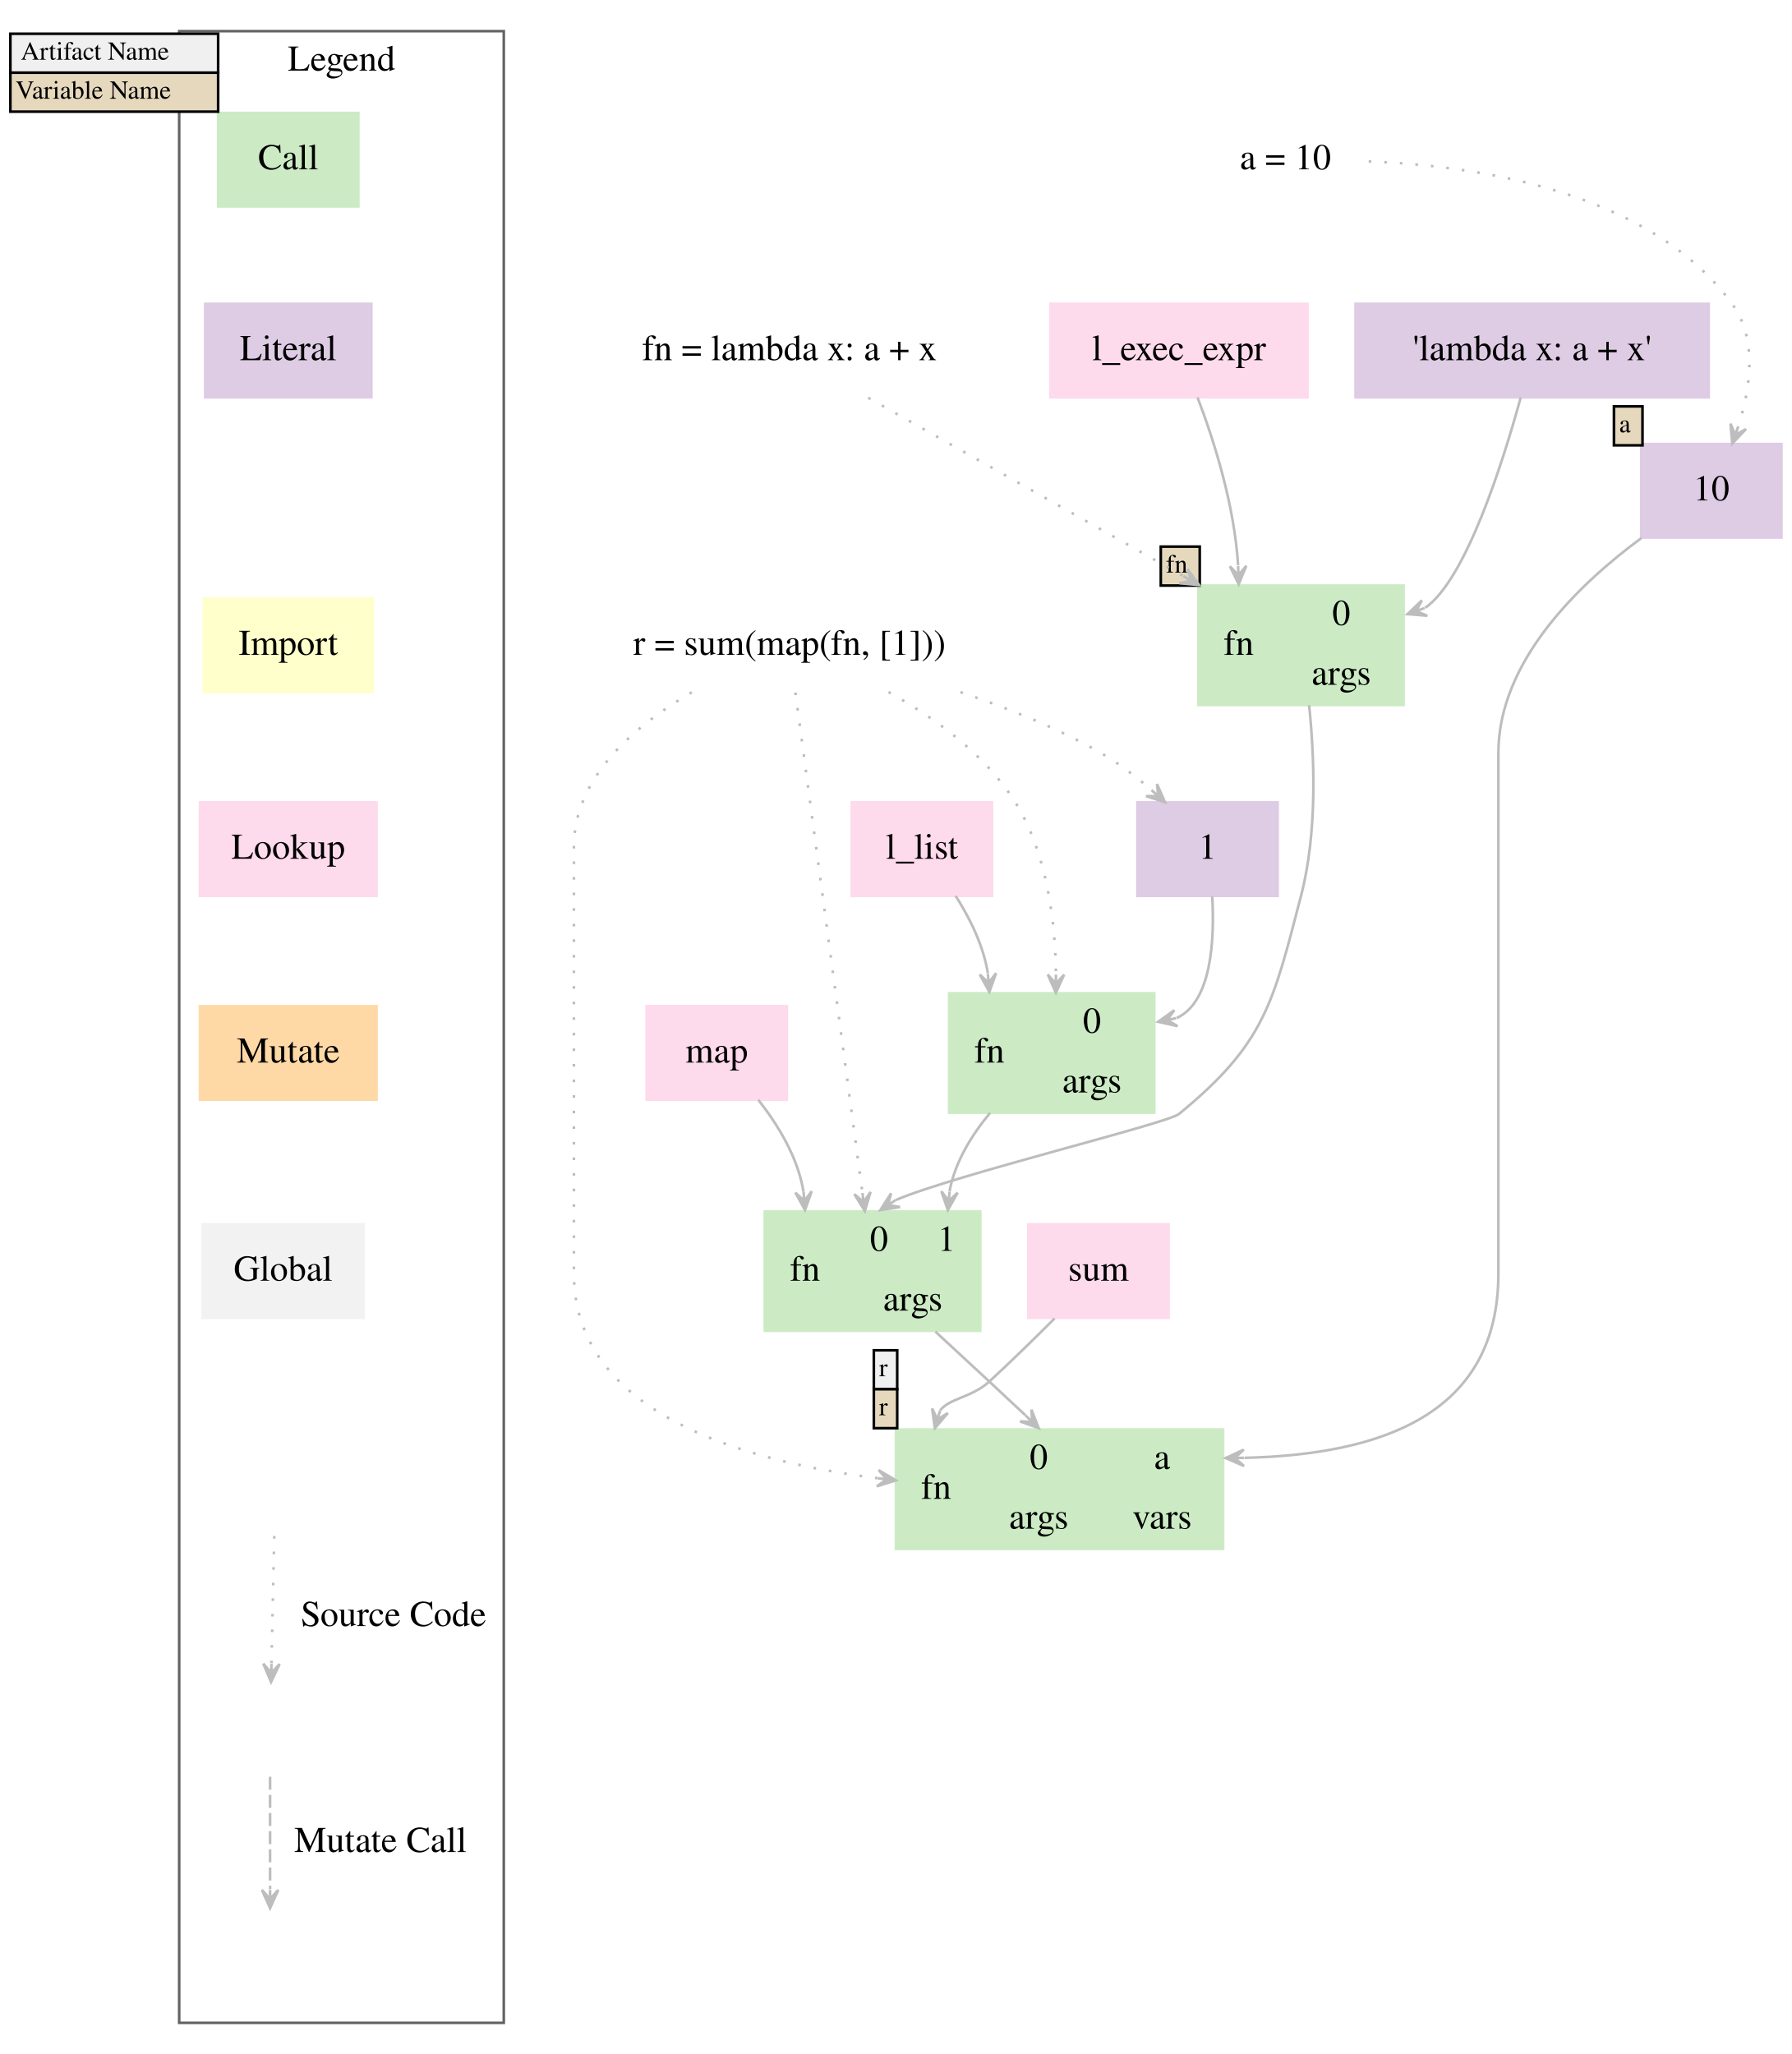
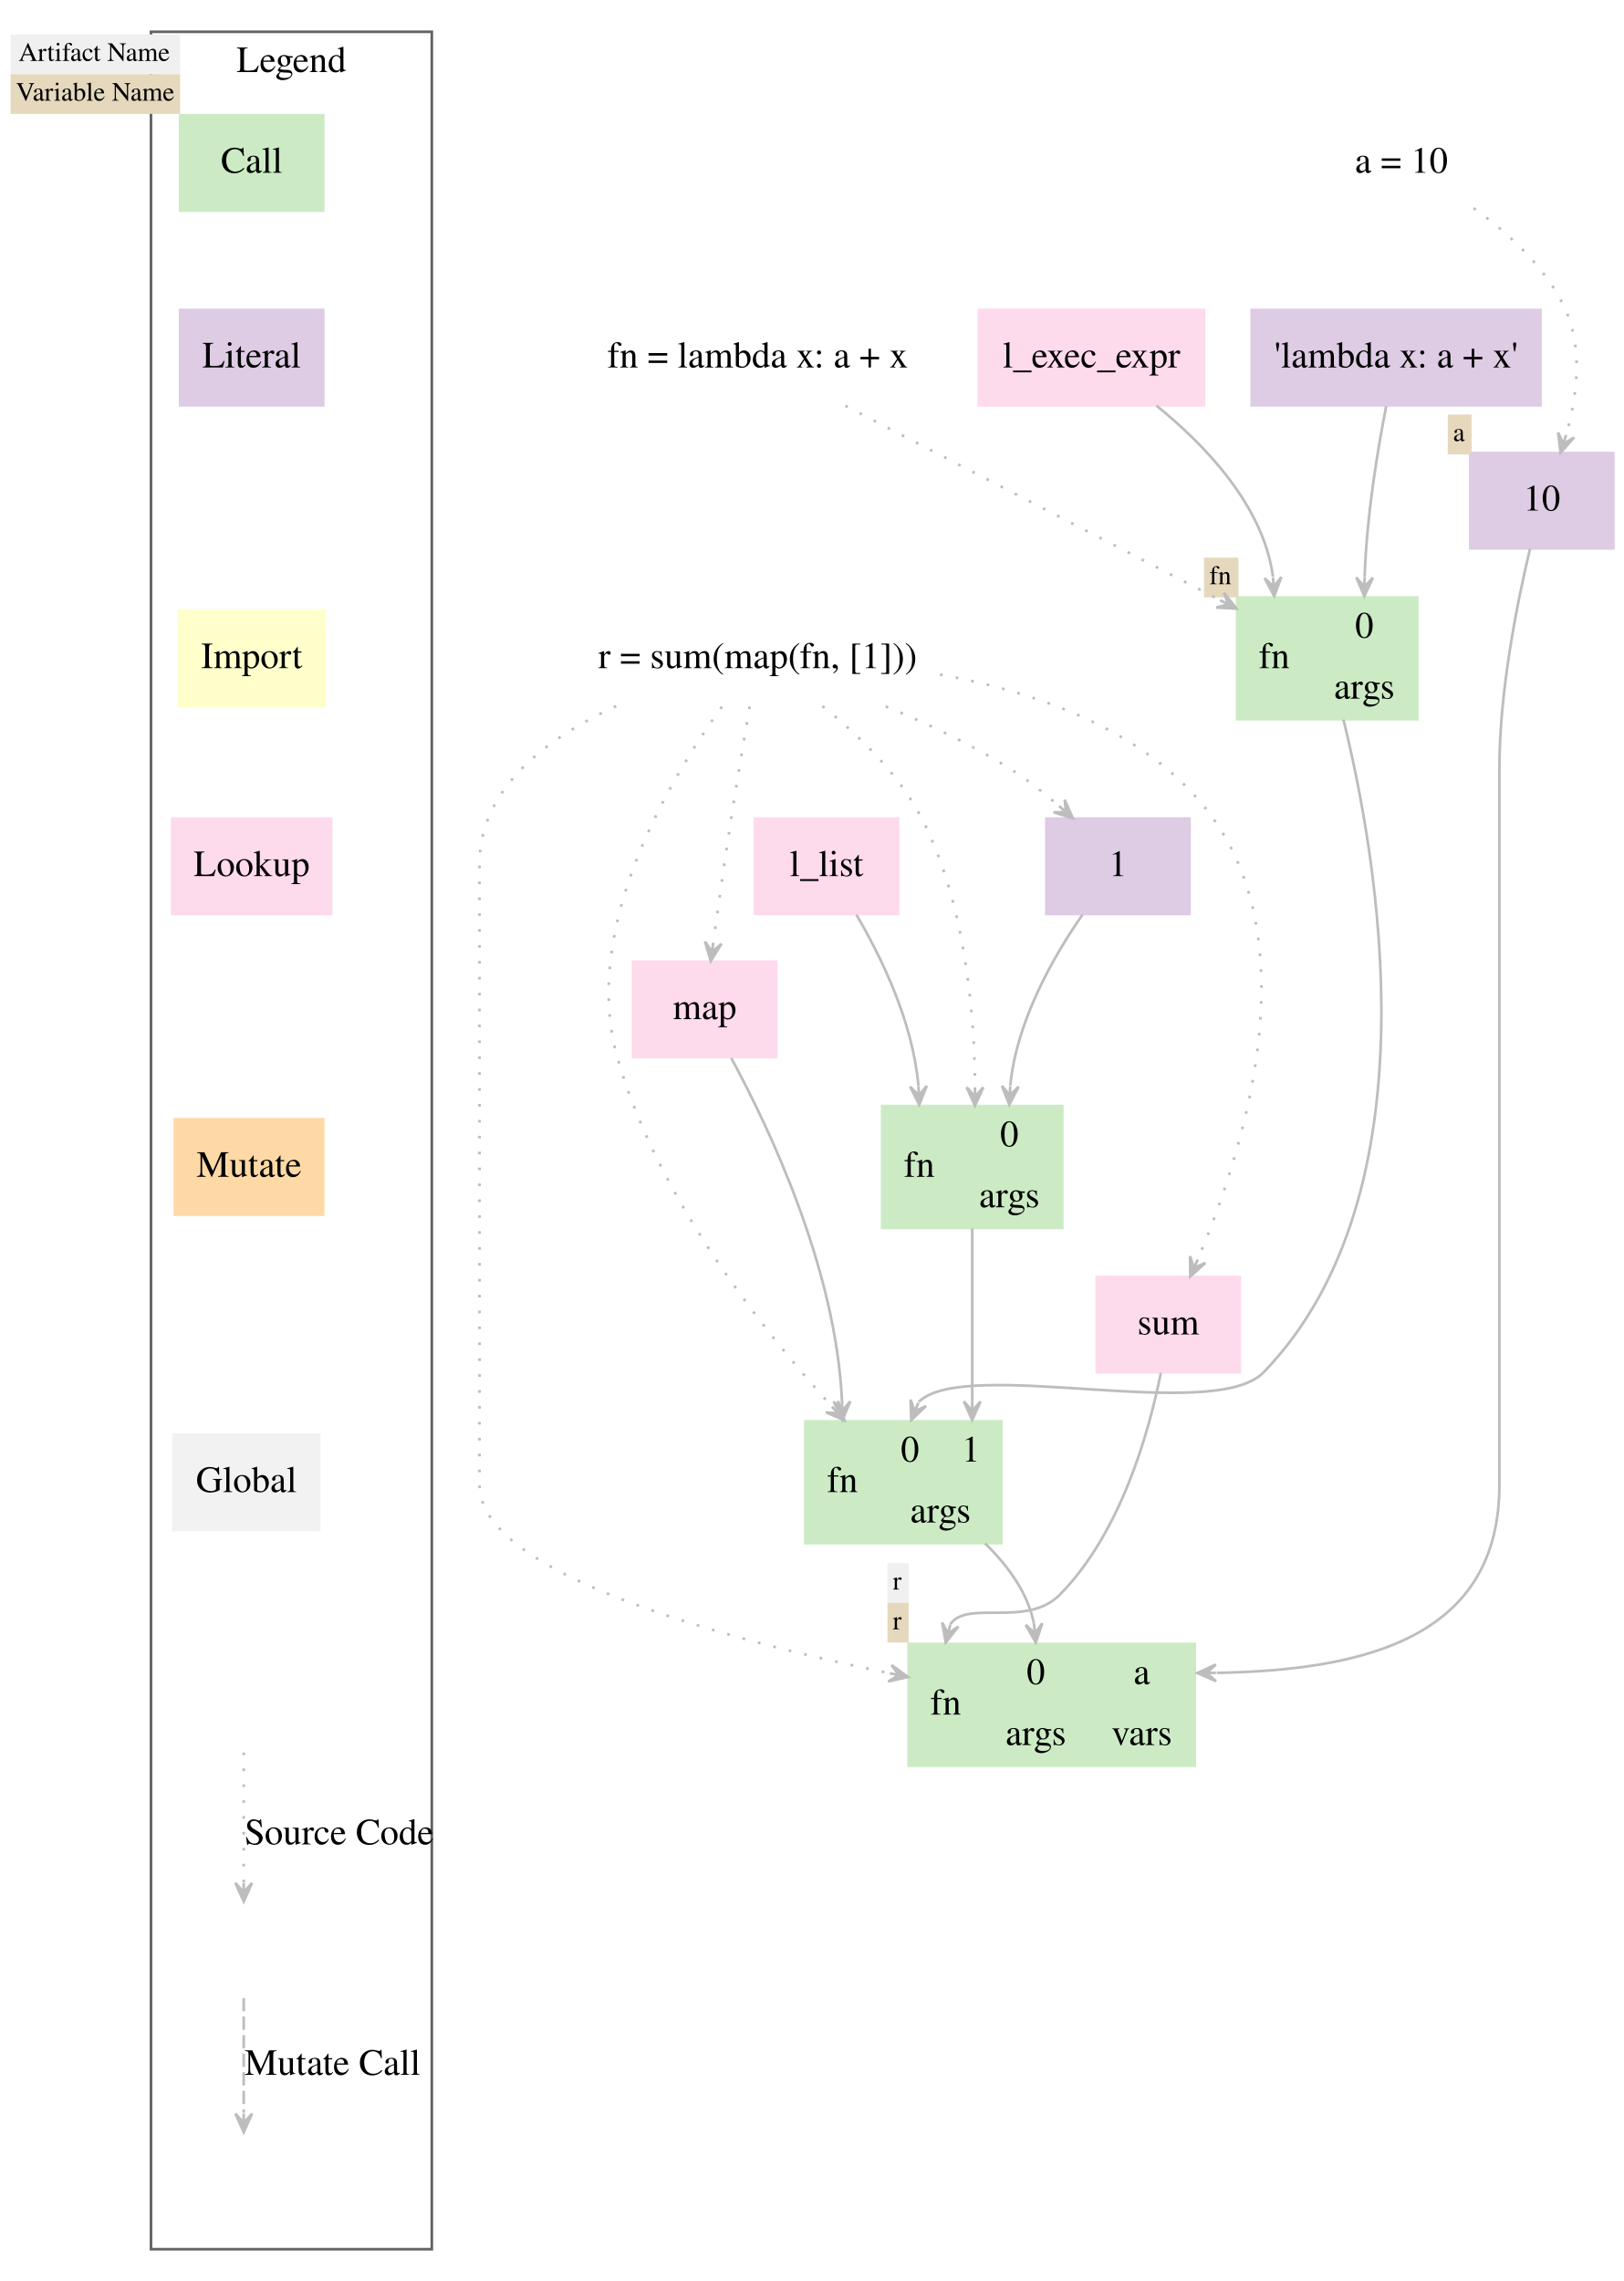
- <svg xmlns="http://www.w3.org/2000/svg" width="690pt" height="791pt" viewBox="0.00 0.00 690.00 791.00">
-   <g id="graph0" class="graph" transform="scale(1 1) rotate(0) translate(4 787)">
-     <polygon fill="white" stroke="transparent" points="-4,4 -4,-787 686,-787 686,4 -4,4" />
+ <svg xmlns="http://www.w3.org/2000/svg" width="613pt" height="861pt" viewBox="0.00 0.00 613.00 861.00">
+   <g id="graph0" class="graph" transform="scale(1 1) rotate(0) translate(4 857)">
+     <polygon fill="white" stroke="transparent" points="-4,4 -4,-857 609,-857 609,4 -4,4" />
    <g id="clust1" class="cluster">
-       <polygon fill="none" stroke="#636363" points="65,-8 65,-775 190,-775 190,-8 65,-8" />
-       <text text-anchor="middle" x="127.5" y="-759.8" font-family="Times,serif" font-size="14.00">Legend</text>
+       <polygon fill="none" stroke="#636363" points="53,-8 53,-845 159,-845 159,-8 53,-8" />
+       <text text-anchor="middle" x="106" y="-829.8" font-family="Times,serif" font-size="14.00">Legend</text>
    </g>
    <g id="node1" class="node">
-       <polygon fill="#ccebc5" stroke="#ccebc5" points="80,-707.5 80,-743.5 134,-743.5 134,-707.5 80,-707.5" />
-       <text text-anchor="middle" x="107" y="-721.8" font-family="Times,serif" font-size="14.00">Call</text>
-       <polygon fill="#f0f0f0" stroke="#000000" points="0,-759 0,-774 80,-774 80,-759 0,-759" />
-       <text text-anchor="start" x="4" y="-764" font-family="Times,serif" font-size="10.00">Artifact Name</text>
-       <polygon fill="#e5d8bd" stroke="#000000" points="0,-744 0,-759 80,-759 80,-744 0,-744" />
-       <text text-anchor="start" x="2" y="-749" font-family="Times,serif" font-size="10.00">Variable Name</text>
+       <polygon fill="#ccebc5" stroke="#ccebc5" points="64,-777.5 64,-813.5 118,-813.5 118,-777.5 64,-777.5" />
+       <text text-anchor="middle" x="91" y="-791.8" font-family="Times,serif" font-size="14.00">Call</text>
+       <polygon fill="#f0f0f0" stroke="transparent" points="0,-829 0,-844 64,-844 64,-829 0,-829" />
+       <text text-anchor="start" x="3" y="-834" font-family="Times,serif" font-size="10.00">Artifact Name</text>
+       <polygon fill="#e5d8bd" stroke="transparent" points="0,-814 0,-829 64,-829 64,-814 0,-814" />
+       <text text-anchor="start" x="2" y="-819" font-family="Times,serif" font-size="10.00">Variable Name</text>
    </g>
    <g id="node2" class="node">
-       <polygon fill="#decbe4" stroke="#decbe4" points="139,-670 75,-670 75,-634 139,-634 139,-670" />
-       <text text-anchor="middle" x="107" y="-648.3" font-family="Times,serif" font-size="14.00">Literal</text>
+       <polygon fill="#decbe4" stroke="#decbe4" points="118,-740 64,-740 64,-704 118,-704 118,-740" />
+       <text text-anchor="middle" x="91" y="-718.3" font-family="Times,serif" font-size="14.00">Literal</text>
    </g>
    <g id="node3" class="node">
-       <polygon fill="#ffffcc" stroke="#ffffcc" points="139.5,-556.5 74.5,-556.5 74.5,-520.5 139.5,-520.5 139.5,-556.5" />
-       <text text-anchor="middle" x="107" y="-534.8" font-family="Times,serif" font-size="14.00">Import</text>
+       <polygon fill="#ffffcc" stroke="#ffffcc" points="118.5,-626.5 63.5,-626.5 63.5,-590.5 118.5,-590.5 118.5,-626.5" />
+       <text text-anchor="middle" x="91" y="-604.8" font-family="Times,serif" font-size="14.00">Import</text>
    </g>
    <g id="node4" class="node">
-       <polygon fill="#fddaec" stroke="#fddaec" points="141,-478 73,-478 73,-442 141,-442 141,-478" />
-       <text text-anchor="middle" x="107" y="-456.3" font-family="Times,serif" font-size="14.00">Lookup</text>
+       <polygon fill="#fddaec" stroke="#fddaec" points="121,-548 61,-548 61,-512 121,-512 121,-548" />
+       <text text-anchor="middle" x="91" y="-526.3" font-family="Times,serif" font-size="14.00">Lookup</text>
    </g>
    <g id="node5" class="node">
-       <polygon fill="#fed9a6" stroke="#fed9a6" points="73,-363.5 73,-399.5 141,-399.5 141,-363.5 73,-363.5" />
-       <text text-anchor="middle" x="107" y="-377.8" font-family="Times,serif" font-size="14.00">Mutate</text>
+       <polygon fill="#fed9a6" stroke="#fed9a6" points="62,-398.5 62,-434.5 118,-434.5 118,-398.5 62,-398.5" />
+       <text text-anchor="middle" x="90" y="-412.8" font-family="Times,serif" font-size="14.00">Mutate</text>
    </g>
    <g id="node6" class="node">
-       <polygon fill="#f2f2f2" stroke="#f2f2f2" points="136,-315.5 74,-315.5 74,-279.5 136,-279.5 136,-315.5" />
-       <text text-anchor="middle" x="105" y="-293.8" font-family="Times,serif" font-size="14.00">Global</text>
+       <polygon fill="#f2f2f2" stroke="#f2f2f2" points="116.5,-315.5 61.5,-315.5 61.5,-279.5 116.5,-279.5 116.5,-315.5" />
+       <text text-anchor="middle" x="89" y="-293.8" font-family="Times,serif" font-size="14.00">Global</text>
    </g>
    <g id="edge7" class="edge">
-       <path fill="none" stroke="#bdbdbd" stroke-dasharray="1,5" d="M101.62,-195.48C101.32,-181.66 100.88,-162 100.54,-146.49" />
-       <polygon fill="#bdbdbd" stroke="#bdbdbd" points="100.38,-139.25 103.69,-146.18 100.46,-142.75 100.54,-146.25 100.54,-146.25 100.54,-146.25 100.46,-142.75 97.39,-146.32 100.38,-139.25 100.38,-139.25" />
-       <text text-anchor="middle" x="147.5" y="-160.8" font-family="Times,serif" font-size="14.00">Source Code</text>
+       <path fill="none" stroke="#bdbdbd" stroke-dasharray="1,5" d="M88,-195.48C88,-181.66 88,-162 88,-146.49" />
+       <polygon fill="#bdbdbd" stroke="#bdbdbd" points="88,-139.25 91.15,-146.25 88,-142.75 88,-146.25 88,-146.25 88,-146.25 88,-142.75 84.85,-146.25 88,-139.25 88,-139.25" />
+       <text text-anchor="middle" x="124" y="-160.8" font-family="Times,serif" font-size="14.00">Source Code</text>
    </g>
    <g id="edge8" class="edge">
-       <path fill="none" stroke="#bdbdbd" stroke-dasharray="5,2" d="M100,-102.8C100,-90.36 100,-73.36 100,-59.5" />
-       <polygon fill="#bdbdbd" stroke="#bdbdbd" points="100,-52.18 103.15,-59.18 100,-55.68 100,-59.18 100,-59.18 100,-59.18 100,-55.68 96.85,-59.18 100,-52.18 100,-52.18" />
-       <text text-anchor="middle" x="142.5" y="-73.8" font-family="Times,serif" font-size="14.00">Mutate Call</text>
+       <path fill="none" stroke="#bdbdbd" stroke-dasharray="5,2" d="M88,-102.8C88,-90.36 88,-73.36 88,-59.5" />
+       <polygon fill="#bdbdbd" stroke="#bdbdbd" points="88,-52.18 91.15,-59.18 88,-55.68 88,-59.18 88,-59.18 88,-59.18 88,-55.68 84.85,-59.18 88,-52.18 88,-52.18" />
+       <text text-anchor="middle" x="121.5" y="-73.8" font-family="Times,serif" font-size="14.00">Mutate Call</text>
    </g>
    <g id="node10" class="node">
-       <polygon fill="#decbe4" stroke="#decbe4" points="682,-616 628,-616 628,-580 682,-580 682,-616" />
-       <text text-anchor="middle" x="655" y="-594.3" font-family="Times,serif" font-size="14.00">10</text>
-       <polygon fill="#e5d8bd" stroke="#000000" points="617.5,-615.5 617.5,-630.5 628.5,-630.5 628.5,-615.5 617.5,-615.5" />
-       <text text-anchor="start" x="619.5" y="-620.5" font-family="Times,serif" font-size="10.00">a</text>
+       <polygon fill="#decbe4" stroke="#decbe4" points="605,-686 551,-686 551,-650 605,-650 605,-686" />
+       <text text-anchor="middle" x="578" y="-664.3" font-family="Times,serif" font-size="14.00">10</text>
+       <polygon fill="#e5d8bd" stroke="transparent" points="542.5,-685.5 542.5,-700.5 551.5,-700.5 551.5,-685.5 542.5,-685.5" />
+       <text text-anchor="start" x="544.5" y="-690.5" font-family="Times,serif" font-size="10.00">a</text>
    </g>
    <g id="node20" class="node">
-       <polygon fill="#ccebc5" stroke="#ccebc5" points="341,-190.5 341,-236.5 467,-236.5 467,-190.5 341,-190.5" />
-       <text text-anchor="middle" x="356.5" y="-209.8" font-family="Times,serif" font-size="14.00">fn</text>
-       <polyline fill="none" stroke="#ccebc5" points="372,-190.5 372,-236.5 " />
-       <text text-anchor="middle" x="396" y="-221.3" font-family="Times,serif" font-size="14.00">0</text>
-       <polyline fill="none" stroke="#ccebc5" points="372,-213.5 420,-213.5 " />
-       <text text-anchor="middle" x="396" y="-198.3" font-family="Times,serif" font-size="14.00">args</text>
-       <polyline fill="none" stroke="#ccebc5" points="420,-190.5 420,-236.5 " />
-       <text text-anchor="middle" x="443.5" y="-221.3" font-family="Times,serif" font-size="14.00">a</text>
-       <polyline fill="none" stroke="#ccebc5" points="420,-213.5 467,-213.5 " />
-       <text text-anchor="middle" x="443.5" y="-198.3" font-family="Times,serif" font-size="14.00">vars</text>
-       <polygon fill="#f0f0f0" stroke="#000000" points="332.5,-252 332.5,-267 341.5,-267 341.5,-252 332.5,-252" />
-       <text text-anchor="start" x="334.5" y="-257" font-family="Times,serif" font-size="10.00">r</text>
-       <polygon fill="#e5d8bd" stroke="#000000" points="332.5,-237 332.5,-252 341.5,-252 341.5,-237 332.5,-237" />
-       <text text-anchor="start" x="334.5" y="-242" font-family="Times,serif" font-size="10.00">r</text>
+       <polygon fill="#ccebc5" stroke="#ccebc5" points="339,-190.5 339,-236.5 447,-236.5 447,-190.5 339,-190.5" />
+       <text text-anchor="middle" x="353" y="-209.8" font-family="Times,serif" font-size="14.00">fn</text>
+       <polyline fill="none" stroke="#ccebc5" points="367,-190.5 367,-236.5 " />
+       <text text-anchor="middle" x="387" y="-221.3" font-family="Times,serif" font-size="14.00">0</text>
+       <polyline fill="none" stroke="#ccebc5" points="367,-213.5 407,-213.5 " />
+       <text text-anchor="middle" x="387" y="-198.3" font-family="Times,serif" font-size="14.00">args</text>
+       <polyline fill="none" stroke="#ccebc5" points="407,-190.5 407,-236.5 " />
+       <text text-anchor="middle" x="427" y="-221.3" font-family="Times,serif" font-size="14.00">a</text>
+       <polyline fill="none" stroke="#ccebc5" points="407,-213.5 447,-213.5 " />
+       <text text-anchor="middle" x="427" y="-198.3" font-family="Times,serif" font-size="14.00">vars</text>
+       <polygon fill="#f0f0f0" stroke="transparent" points="331,-252 331,-267 339,-267 339,-252 331,-252" />
+       <text text-anchor="start" x="333" y="-257" font-family="Times,serif" font-size="10.00">r</text>
+       <polygon fill="#e5d8bd" stroke="transparent" points="331,-237 331,-252 339,-252 339,-237 331,-237" />
+       <text text-anchor="start" x="333" y="-242" font-family="Times,serif" font-size="10.00">r</text>
    </g>
    <g id="edge18" class="edge">
-       <path fill="none" stroke="#bdbdbd" d="M628.15,-579.85C604.24,-562.25 573,-532.47 573,-497 573,-497 573,-497 573,-296.5 573,-242.59 528.43,-226.84 475.22,-225.58" />
-       <polygon fill="#bdbdbd" stroke="#bdbdbd" points="468,-225.5 475.04,-222.43 471.5,-225.54 475,-225.58 475,-225.58 475,-225.58 471.5,-225.54 474.96,-228.73 468,-225.5 468,-225.5" />
+       <path fill="none" stroke="#bdbdbd" d="M573.54,-649.79C568.81,-629.97 562,-596.36 562,-567 562,-567 562,-567 562,-296.5 562,-239.26 512.05,-226.51 455.31,-225.56" />
+       <polygon fill="#bdbdbd" stroke="#bdbdbd" points="448,-225.5 455.03,-222.41 451.5,-225.53 455,-225.56 455,-225.56 455,-225.56 451.5,-225.53 454.97,-228.71 448,-225.5 448,-225.5" />
    </g>
    <g id="node11" class="node">
-       <polygon fill="#fddaec" stroke="#fddaec" points="499.5,-670 400.5,-670 400.5,-634 499.5,-634 499.5,-670" />
-       <text text-anchor="middle" x="450" y="-648.3" font-family="Times,serif" font-size="14.00">l_exec_expr</text>
+       <polygon fill="#fddaec" stroke="#fddaec" points="450.5,-740 365.5,-740 365.5,-704 450.5,-704 450.5,-740" />
+       <text text-anchor="middle" x="408" y="-718.3" font-family="Times,serif" font-size="14.00">l_exec_expr</text>
    </g>
    <g id="node13" class="node">
-       <polygon fill="#ccebc5" stroke="#ccebc5" points="457.5,-515.5 457.5,-561.5 536.5,-561.5 536.5,-515.5 457.5,-515.5" />
-       <text text-anchor="middle" x="473" y="-534.8" font-family="Times,serif" font-size="14.00">fn</text>
-       <polyline fill="none" stroke="#ccebc5" points="488.5,-515.5 488.5,-561.5 " />
-       <text text-anchor="middle" x="512.5" y="-546.3" font-family="Times,serif" font-size="14.00">0</text>
-       <polyline fill="none" stroke="#ccebc5" points="488.5,-538.5 536.5,-538.5 " />
-       <text text-anchor="middle" x="512.5" y="-523.3" font-family="Times,serif" font-size="14.00">args</text>
-       <polygon fill="#e5d8bd" stroke="#000000" points="443,-561.5 443,-576.5 458,-576.5 458,-561.5 443,-561.5" />
-       <text text-anchor="start" x="445" y="-566.5" font-family="Times,serif" font-size="10.00">fn</text>
+       <polygon fill="#ccebc5" stroke="#ccebc5" points="463,-585.5 463,-631.5 531,-631.5 531,-585.5 463,-585.5" />
+       <text text-anchor="middle" x="477" y="-604.8" font-family="Times,serif" font-size="14.00">fn</text>
+       <polyline fill="none" stroke="#ccebc5" points="491,-585.5 491,-631.5 " />
+       <text text-anchor="middle" x="511" y="-616.3" font-family="Times,serif" font-size="14.00">0</text>
+       <polyline fill="none" stroke="#ccebc5" points="491,-608.5 531,-608.5 " />
+       <text text-anchor="middle" x="511" y="-593.3" font-family="Times,serif" font-size="14.00">args</text>
+       <polygon fill="#e5d8bd" stroke="transparent" points="450.5,-631.5 450.5,-646.5 463.5,-646.5 463.5,-631.5 450.5,-631.5" />
+       <text text-anchor="start" x="452.5" y="-636.5" font-family="Times,serif" font-size="10.00">fn</text>
    </g>
    <g id="edge9" class="edge">
-       <path fill="none" stroke="#bdbdbd" d="M457.15,-633.94C463.27,-617.93 471.31,-592.96 472.77,-569.29" />
-       <polygon fill="#bdbdbd" stroke="#bdbdbd" points="473,-562 475.93,-569.1 472.89,-565.5 472.78,-569 472.78,-569 472.78,-569 472.89,-565.5 469.63,-568.9 473,-562 473,-562" />
+       <path fill="none" stroke="#bdbdbd" d="M432.52,-703.9C450.73,-689.18 472.99,-666.1 476.52,-639.28" />
+       <polygon fill="#bdbdbd" stroke="#bdbdbd" points="477,-632 479.68,-639.19 476.77,-635.49 476.54,-638.98 476.54,-638.98 476.54,-638.98 476.77,-635.49 473.39,-638.78 477,-632 477,-632" />
    </g>
    <g id="node12" class="node">
-       <polygon fill="#decbe4" stroke="#decbe4" points="654,-670 518,-670 518,-634 654,-634 654,-670" />
-       <text text-anchor="middle" x="586" y="-648.3" font-family="Times,serif" font-size="14.00">'lambda x: a + x'</text>
+       <polygon fill="#decbe4" stroke="#decbe4" points="577.5,-740 468.5,-740 468.5,-704 577.5,-704 577.5,-740" />
+       <text text-anchor="middle" x="523" y="-718.3" font-family="Times,serif" font-size="14.00">'lambda x: a + x'</text>
    </g>
    <g id="edge10" class="edge">
-       <path fill="none" stroke="#bdbdbd" d="M581.61,-633.95C574.71,-608.86 560.49,-563.79 544.8,-552.91" />
-       <polygon fill="#bdbdbd" stroke="#bdbdbd" points="538,-550.5 545.65,-549.87 541.3,-551.67 544.6,-552.84 544.6,-552.84 544.6,-552.84 541.3,-551.67 543.54,-555.81 538,-550.5 538,-550.5" />
+       <path fill="none" stroke="#bdbdbd" d="M519.27,-703.7C516.08,-687.51 511.88,-662.39 511.12,-639.14" />
+       <polygon fill="#bdbdbd" stroke="#bdbdbd" points="511,-632 514.27,-638.95 511.06,-635.5 511.12,-639 511.12,-639 511.12,-639 511.06,-635.5 507.97,-639.05 511,-632 511,-632" />
    </g>
    <g id="node18" class="node">
-       <polygon fill="#ccebc5" stroke="#ccebc5" points="290.5,-274.5 290.5,-320.5 373.5,-320.5 373.5,-274.5 290.5,-274.5" />
-       <text text-anchor="middle" x="306" y="-293.8" font-family="Times,serif" font-size="14.00">fn</text>
-       <polyline fill="none" stroke="#ccebc5" points="321.5,-274.5 321.5,-320.5 " />
-       <text text-anchor="middle" x="334.5" y="-305.3" font-family="Times,serif" font-size="14.00">0</text>
-       <polyline fill="none" stroke="#ccebc5" points="347.5,-297.5 347.5,-320.5 " />
-       <text text-anchor="middle" x="360.5" y="-305.3" font-family="Times,serif" font-size="14.00">1</text>
-       <polyline fill="none" stroke="#ccebc5" points="321.5,-297.5 373.5,-297.5 " />
-       <text text-anchor="middle" x="347.5" y="-282.3" font-family="Times,serif" font-size="14.00">args</text>
+       <polygon fill="#ccebc5" stroke="#ccebc5" points="300,-274.5 300,-320.5 374,-320.5 374,-274.5 300,-274.5" />
+       <text text-anchor="middle" x="314" y="-293.8" font-family="Times,serif" font-size="14.00">fn</text>
+       <polyline fill="none" stroke="#ccebc5" points="328,-274.5 328,-320.5 " />
+       <text text-anchor="middle" x="339.5" y="-305.3" font-family="Times,serif" font-size="14.00">0</text>
+       <polyline fill="none" stroke="#ccebc5" points="351,-297.5 351,-320.5 " />
+       <text text-anchor="middle" x="362.5" y="-305.3" font-family="Times,serif" font-size="14.00">1</text>
+       <polyline fill="none" stroke="#ccebc5" points="328,-297.5 374,-297.5 " />
+       <text text-anchor="middle" x="351" y="-282.3" font-family="Times,serif" font-size="14.00">args</text>
    </g>
    <g id="edge14" class="edge">
-       <path fill="none" stroke="#bdbdbd" d="M500.11,-515.48C502.15,-495.86 503.4,-466.55 497,-442 486.21,-400.6 483.1,-385.1 450,-358 445.54,-354.35 363.81,-334.6 340.92,-324.86" />
-       <polygon fill="#bdbdbd" stroke="#bdbdbd" points="335,-321 342.58,-322.19 337.93,-322.91 340.86,-324.83 340.86,-324.83 340.86,-324.83 337.93,-322.91 339.14,-327.46 335,-321 335,-321" />
+       <path fill="none" stroke="#bdbdbd" d="M503.11,-585.39C515.77,-534.22 538.54,-406.81 473,-339 454.22,-319.57 360.25,-345.07 342.79,-327.82" />
+       <polygon fill="#bdbdbd" stroke="#bdbdbd" points="340,-321 345.57,-326.28 341.33,-324.24 342.65,-327.48 342.65,-327.48 342.65,-327.48 341.33,-324.24 339.74,-328.67 340,-321 340,-321" />
    </g>
    <g id="node14" class="node">
-       <polygon fill="#decbe4" stroke="#decbe4" points="488,-478 434,-478 434,-442 488,-442 488,-478" />
-       <text text-anchor="middle" x="461" y="-456.3" font-family="Times,serif" font-size="14.00">1</text>
+       <polygon fill="#decbe4" stroke="#decbe4" points="445,-548 391,-548 391,-512 445,-512 445,-548" />
+       <text text-anchor="middle" x="418" y="-526.3" font-family="Times,serif" font-size="14.00">1</text>
    </g>
    <g id="node16" class="node">
-       <polygon fill="#ccebc5" stroke="#ccebc5" points="361.5,-358.5 361.5,-404.5 440.5,-404.5 440.5,-358.5 361.5,-358.5" />
-       <text text-anchor="middle" x="377" y="-377.8" font-family="Times,serif" font-size="14.00">fn</text>
-       <polyline fill="none" stroke="#ccebc5" points="392.5,-358.5 392.5,-404.5 " />
-       <text text-anchor="middle" x="416.5" y="-389.3" font-family="Times,serif" font-size="14.00">0</text>
-       <polyline fill="none" stroke="#ccebc5" points="392.5,-381.5 440.5,-381.5 " />
-       <text text-anchor="middle" x="416.5" y="-366.3" font-family="Times,serif" font-size="14.00">args</text>
+       <polygon fill="#ccebc5" stroke="#ccebc5" points="329,-393.5 329,-439.5 397,-439.5 397,-393.5 329,-393.5" />
+       <text text-anchor="middle" x="343" y="-412.8" font-family="Times,serif" font-size="14.00">fn</text>
+       <polyline fill="none" stroke="#ccebc5" points="357,-393.5 357,-439.5 " />
+       <text text-anchor="middle" x="377" y="-424.3" font-family="Times,serif" font-size="14.00">0</text>
+       <polyline fill="none" stroke="#ccebc5" points="357,-416.5 397,-416.5 " />
+       <text text-anchor="middle" x="377" y="-401.3" font-family="Times,serif" font-size="14.00">args</text>
    </g>
    <g id="edge12" class="edge">
-       <path fill="none" stroke="#bdbdbd" d="M462.82,-441.79C463.76,-424.96 462.55,-401.01 449.08,-394.94" />
-       <polygon fill="#bdbdbd" stroke="#bdbdbd" points="442,-393.5 449.49,-391.81 445.43,-394.2 448.86,-394.89 448.86,-394.89 448.86,-394.89 445.43,-394.2 448.23,-397.98 442,-393.5 442,-393.5" />
+       <path fill="none" stroke="#bdbdbd" d="M404.58,-511.68C393.69,-496.03 379.78,-471.75 377.36,-447.25" />
+       <polygon fill="#bdbdbd" stroke="#bdbdbd" points="377,-440 380.5,-446.83 377.18,-443.5 377.35,-446.99 377.35,-446.99 377.35,-446.99 377.18,-443.5 374.21,-447.15 377,-440 377,-440" />
    </g>
    <g id="node15" class="node">
-       <polygon fill="#fddaec" stroke="#fddaec" points="378,-478 324,-478 324,-442 378,-442 378,-478" />
-       <text text-anchor="middle" x="351" y="-456.3" font-family="Times,serif" font-size="14.00">l_list</text>
+       <polygon fill="#fddaec" stroke="#fddaec" points="335,-548 281,-548 281,-512 335,-512 335,-548" />
+       <text text-anchor="middle" x="308" y="-526.3" font-family="Times,serif" font-size="14.00">l_list</text>
    </g>
    <g id="edge11" class="edge">
-       <path fill="none" stroke="#bdbdbd" d="M364,-441.99C369.33,-433.65 374.66,-423.06 376.41,-412.18" />
-       <polygon fill="#bdbdbd" stroke="#bdbdbd" points="377,-405 379.56,-412.24 376.71,-408.49 376.42,-411.98 376.42,-411.98 376.42,-411.98 376.71,-408.49 373.29,-411.72 377,-405 377,-405" />
+       <path fill="none" stroke="#bdbdbd" d="M319.27,-511.72C328.58,-495.9 340.6,-471.33 342.69,-447.14" />
+       <polygon fill="#bdbdbd" stroke="#bdbdbd" points="343,-440 345.84,-447.13 342.85,-443.5 342.69,-446.99 342.69,-446.99 342.69,-446.99 342.85,-443.5 339.54,-446.85 343,-440 343,-440" />
    </g>
    <g id="edge15" class="edge">
-       <path fill="none" stroke="#bdbdbd" d="M377.27,-358.43C370.14,-349.85 363.66,-339.37 361.64,-328.11" />
-       <polygon fill="#bdbdbd" stroke="#bdbdbd" points="361,-321 364.77,-327.69 361.32,-324.49 361.63,-327.97 361.63,-327.97 361.63,-327.97 361.32,-324.49 358.5,-328.26 361,-321 361,-321" />
+       <path fill="none" stroke="#bdbdbd" d="M363,-393.35C363,-376 363,-351.02 363,-328.05" />
+       <polygon fill="#bdbdbd" stroke="#bdbdbd" points="363,-321 366.15,-328 363,-324.5 363,-328 363,-328 363,-328 363,-324.5 359.85,-328 363,-321 363,-321" />
    </g>
    <g id="node17" class="node">
-       <polygon fill="#fddaec" stroke="#fddaec" points="299,-399.5 245,-399.5 245,-363.5 299,-363.5 299,-399.5" />
-       <text text-anchor="middle" x="272" y="-377.8" font-family="Times,serif" font-size="14.00">map</text>
+       <polygon fill="#fddaec" stroke="#fddaec" points="289,-494 235,-494 235,-458 289,-458 289,-494" />
+       <text text-anchor="middle" x="262" y="-472.3" font-family="Times,serif" font-size="14.00">map</text>
    </g>
    <g id="edge13" class="edge">
-       <path fill="none" stroke="#bdbdbd" d="M288,-363.45C295.51,-353.93 303.28,-341.31 305.42,-328.01" />
-       <polygon fill="#bdbdbd" stroke="#bdbdbd" points="306,-321 308.57,-328.23 305.71,-324.49 305.43,-327.98 305.43,-327.98 305.43,-327.98 305.71,-324.49 302.29,-327.72 306,-321 306,-321" />
+       <path fill="none" stroke="#bdbdbd" d="M272.03,-457.63C286.46,-431.02 311.61,-377.97 313.84,-328.02" />
+       <polygon fill="#bdbdbd" stroke="#bdbdbd" points="314,-321 316.99,-328.07 313.92,-324.5 313.84,-328 313.84,-328 313.84,-328 313.92,-324.5 310.69,-327.93 314,-321 314,-321" />
    </g>
    <g id="edge17" class="edge">
-       <path fill="none" stroke="#bdbdbd" d="M356.2,-274.19C368.94,-262.42 383.44,-248.99 390.93,-241.93" />
-       <polygon fill="#bdbdbd" stroke="#bdbdbd" points="396,-237 393.18,-244.14 393.49,-239.44 390.98,-241.88 390.98,-241.88 390.98,-241.88 393.49,-239.44 388.79,-239.62 396,-237 396,-237" />
+       <path fill="none" stroke="#bdbdbd" d="M367.81,-274.45C376.41,-266.08 384.04,-255.72 386.31,-244.03" />
+       <polygon fill="#bdbdbd" stroke="#bdbdbd" points="387,-237 389.46,-244.27 386.66,-240.48 386.32,-243.97 386.32,-243.97 386.32,-243.97 386.66,-240.48 383.19,-243.66 387,-237 387,-237" />
    </g>
    <g id="node19" class="node">
-       <polygon fill="#fddaec" stroke="#fddaec" points="446,-315.5 392,-315.5 392,-279.5 446,-279.5 446,-315.5" />
-       <text text-anchor="middle" x="419" y="-293.8" font-family="Times,serif" font-size="14.00">sum</text>
+       <polygon fill="#fddaec" stroke="#fddaec" points="464,-375 410,-375 410,-339 464,-339 464,-375" />
+       <text text-anchor="middle" x="437" y="-353.3" font-family="Times,serif" font-size="14.00">sum</text>
    </g>
    <g id="edge16" class="edge">
-       <path fill="none" stroke="#bdbdbd" d="M402.1,-279.26C394.54,-271.69 385.45,-262.78 377,-255 370.22,-248.76 361.8,-248.67 358.01,-243.83" />
-       <polygon fill="#bdbdbd" stroke="#bdbdbd" points="356,-237 361,-242.83 356.99,-240.36 357.98,-243.72 357.98,-243.72 357.98,-243.72 356.99,-240.36 354.95,-244.6 356,-237 356,-237" />
+       <path fill="none" stroke="#bdbdbd" d="M434.2,-338.76C429.78,-316.66 419.16,-278.41 396,-255 383.59,-242.46 361.13,-253.25 354.74,-243.93" />
+       <polygon fill="#bdbdbd" stroke="#bdbdbd" points="353,-237 357.76,-243.02 353.85,-240.39 354.7,-243.79 354.7,-243.79 354.7,-243.79 353.85,-240.39 351.65,-244.56 353,-237 353,-237" />
    </g>
    <g id="node21" class="node">
-       <text text-anchor="middle" x="491" y="-721.8" font-family="Times,serif" font-size="14.00">a = 10</text>
+       <text text-anchor="middle" x="525" y="-791.8" font-family="Times,serif" font-size="14.00">a = 10</text>
    </g>
    <g id="edge19" class="edge">
-       <path fill="none" stroke="#bdbdbd" stroke-dasharray="1,5" d="M523.07,-724.83C563.3,-723.3 630.89,-713.85 663,-670 672.76,-656.67 670.2,-637.99 665.49,-623.13" />
-       <polygon fill="#bdbdbd" stroke="#bdbdbd" points="663.06,-616.19 668.35,-621.75 664.22,-619.49 665.37,-622.8 665.37,-622.8 665.37,-622.8 664.22,-619.49 662.4,-623.84 663.06,-616.19 663.06,-616.19" />
+       <path fill="none" stroke="#bdbdbd" stroke-dasharray="1,5" d="M552.25,-778.43C565.37,-769.05 579.79,-755.93 587,-740 593.63,-725.35 591.25,-707.36 587.28,-693.16" />
+       <polygon fill="#bdbdbd" stroke="#bdbdbd" points="585.1,-686.11 590.18,-691.87 586.14,-689.46 587.17,-692.8 587.17,-692.8 587.17,-692.8 586.14,-689.46 584.17,-693.73 585.1,-686.11 585.1,-686.11" />
    </g>
    <g id="node22" class="node">
-       <text text-anchor="middle" x="300" y="-648.3" font-family="Times,serif" font-size="14.00">fn = lambda x: a + x</text>
+       <text text-anchor="middle" x="282" y="-718.3" font-family="Times,serif" font-size="14.00">fn = lambda x: a + x</text>
    </g>
    <g id="edge21" class="edge">
-       <path fill="none" stroke="#bdbdbd" stroke-dasharray="1,5" d="M330.35,-633.82C362.69,-615.52 414.26,-586.33 451.47,-565.27" />
-       <polygon fill="#bdbdbd" stroke="#bdbdbd" points="457.78,-561.7 453.24,-567.89 454.74,-563.42 451.69,-565.15 451.69,-565.15 451.69,-565.15 454.74,-563.42 450.14,-562.4 457.78,-561.7 457.78,-561.7" />
+       <path fill="none" stroke="#bdbdbd" stroke-dasharray="1,5" d="M315.12,-703.82C353.14,-684.11 415.49,-651.77 456.4,-630.56" />
+       <polygon fill="#bdbdbd" stroke="#bdbdbd" points="462.77,-627.25 458.01,-633.27 459.67,-628.86 456.56,-630.47 456.56,-630.47 456.56,-630.47 459.67,-628.86 455.11,-627.68 462.77,-627.25 462.77,-627.25" />
    </g>
    <g id="node23" class="node">
-       <text text-anchor="middle" x="300" y="-534.8" font-family="Times,serif" font-size="14.00">r = sum(map(fn, [1]))</text>
+       <text text-anchor="middle" x="282" y="-604.8" font-family="Times,serif" font-size="14.00">r = sum(map(fn, [1]))</text>
    </g>
    <g id="edge23" class="edge">
-       <path fill="none" stroke="#bdbdbd" stroke-dasharray="1,5" d="M365.86,-520.45C384.04,-514.38 403.33,-506.61 420,-497 426.79,-493.09 433.47,-487.95 439.4,-482.78" />
-       <polygon fill="#bdbdbd" stroke="#bdbdbd" points="444.62,-478.06 441.54,-485.09 442.02,-480.41 439.43,-482.75 439.43,-482.75 439.43,-482.75 442.02,-480.41 437.32,-480.42 444.62,-478.06 444.62,-478.06" />
+       <path fill="none" stroke="#bdbdbd" stroke-dasharray="1,5" d="M330.36,-590.36C345.79,-583.99 362.58,-576.07 377,-567 383.37,-562.99 389.74,-558 395.49,-553.02" />
+       <polygon fill="#bdbdbd" stroke="#bdbdbd" points="401.02,-548.09 397.9,-555.1 398.41,-550.42 395.8,-552.75 395.8,-552.75 395.8,-552.75 398.41,-550.42 393.7,-550.4 401.02,-548.09 401.02,-548.09" />
    </g>
    <g id="edge24" class="edge">
-       <path fill="none" stroke="#bdbdbd" stroke-dasharray="1,5" d="M338.17,-520.49C355.86,-510.62 375.47,-496.47 387,-478 399.33,-458.25 402.4,-431.81 402.63,-411.76" />
-       <polygon fill="#bdbdbd" stroke="#bdbdbd" points="402.6,-404.68 405.78,-411.67 402.61,-408.18 402.63,-411.68 402.63,-411.68 402.63,-411.68 402.61,-408.18 399.48,-411.7 402.6,-404.68 402.6,-404.68" />
+       <path fill="none" stroke="#bdbdbd" stroke-dasharray="1,5" d="M306.45,-590.48C319.76,-579.85 335.26,-564.98 344,-548 360.45,-516.04 363.87,-474.21 364.05,-446.63" />
+       <polygon fill="#bdbdbd" stroke="#bdbdbd" points="364.03,-439.59 367.2,-446.58 364.04,-443.09 364.05,-446.59 364.05,-446.59 364.05,-446.59 364.04,-443.09 360.9,-446.6 364.03,-439.59 364.03,-439.59" />
    </g>
    <g id="edge25" class="edge">
-       <path fill="none" stroke="#bdbdbd" stroke-dasharray="1,5" d="M302.3,-520.31C307.72,-479.81 321.35,-378.02 328.1,-327.66" />
-       <polygon fill="#bdbdbd" stroke="#bdbdbd" points="329.04,-320.61 331.23,-327.97 328.57,-324.08 328.11,-327.55 328.11,-327.55 328.11,-327.55 328.57,-324.08 324.99,-327.13 329.04,-320.61 329.04,-320.61" />
+       <path fill="none" stroke="#bdbdbd" stroke-dasharray="1,5" d="M278.99,-590.33C276.94,-578.46 274.21,-562.29 272,-548 269.61,-532.53 267.16,-515.14 265.28,-501.43" />
+       <polygon fill="#bdbdbd" stroke="#bdbdbd" points="264.3,-494.24 268.36,-500.75 264.77,-497.7 265.24,-501.17 265.24,-501.17 265.24,-501.17 264.77,-497.7 262.12,-501.6 264.3,-494.24 264.3,-494.24" />
    </g>
    <g id="edge26" class="edge">
-       <path fill="none" stroke="#bdbdbd" stroke-dasharray="1,5" d="M262.39,-520.4C240.42,-507.58 217,-487.65 217,-461 217,-461 217,-461 217,-296.5 217,-243.49 280.8,-224.43 333.87,-217.75" />
-       <polygon fill="#bdbdbd" stroke="#bdbdbd" points="340.95,-216.92 334.36,-220.86 337.47,-217.32 334,-217.73 334,-217.73 334,-217.73 337.47,-217.32 333.63,-214.6 340.95,-216.92 340.95,-216.92" />
+       <path fill="none" stroke="#bdbdbd" stroke-dasharray="1,5" d="M268.51,-590.25C248.64,-562.66 215.23,-506.76 229,-458 243.71,-405.89 283.02,-355.89 309.92,-326.18" />
+       <polygon fill="#bdbdbd" stroke="#bdbdbd" points="314.79,-320.87 312.38,-328.16 312.43,-323.45 310.06,-326.03 310.06,-326.03 310.06,-326.03 312.43,-323.45 307.74,-323.9 314.79,-320.87 314.79,-320.87" />
+     </g>
+     <g id="edge27" class="edge">
+       <path fill="none" stroke="#bdbdbd" stroke-dasharray="1,5" d="M350.84,-602.38C387.87,-595.7 430.63,-580.81 454,-548 489.63,-497.97 464.71,-420.71 448.28,-381.93" />
+       <polygon fill="#bdbdbd" stroke="#bdbdbd" points="445.32,-375.16 451.01,-380.31 446.72,-378.36 448.12,-381.57 448.12,-381.57 448.12,-381.57 446.72,-378.36 445.23,-382.83 445.32,-375.16 445.32,-375.16" />
+     </g>
+     <g id="edge28" class="edge">
+       <path fill="none" stroke="#bdbdbd" stroke-dasharray="1,5" d="M228.58,-590.48C202.64,-578.54 177,-559.53 177,-531 177,-531 177,-531 177,-296.5 177,-263.17 268.03,-238.56 331.91,-225.39" />
+       <polygon fill="#bdbdbd" stroke="#bdbdbd" points="338.77,-223.99 332.54,-228.47 335.34,-224.69 331.91,-225.39 331.91,-225.39 331.91,-225.39 335.34,-224.69 331.29,-222.3 338.77,-223.99 338.77,-223.99" />
    </g>
  </g>
</svg>
